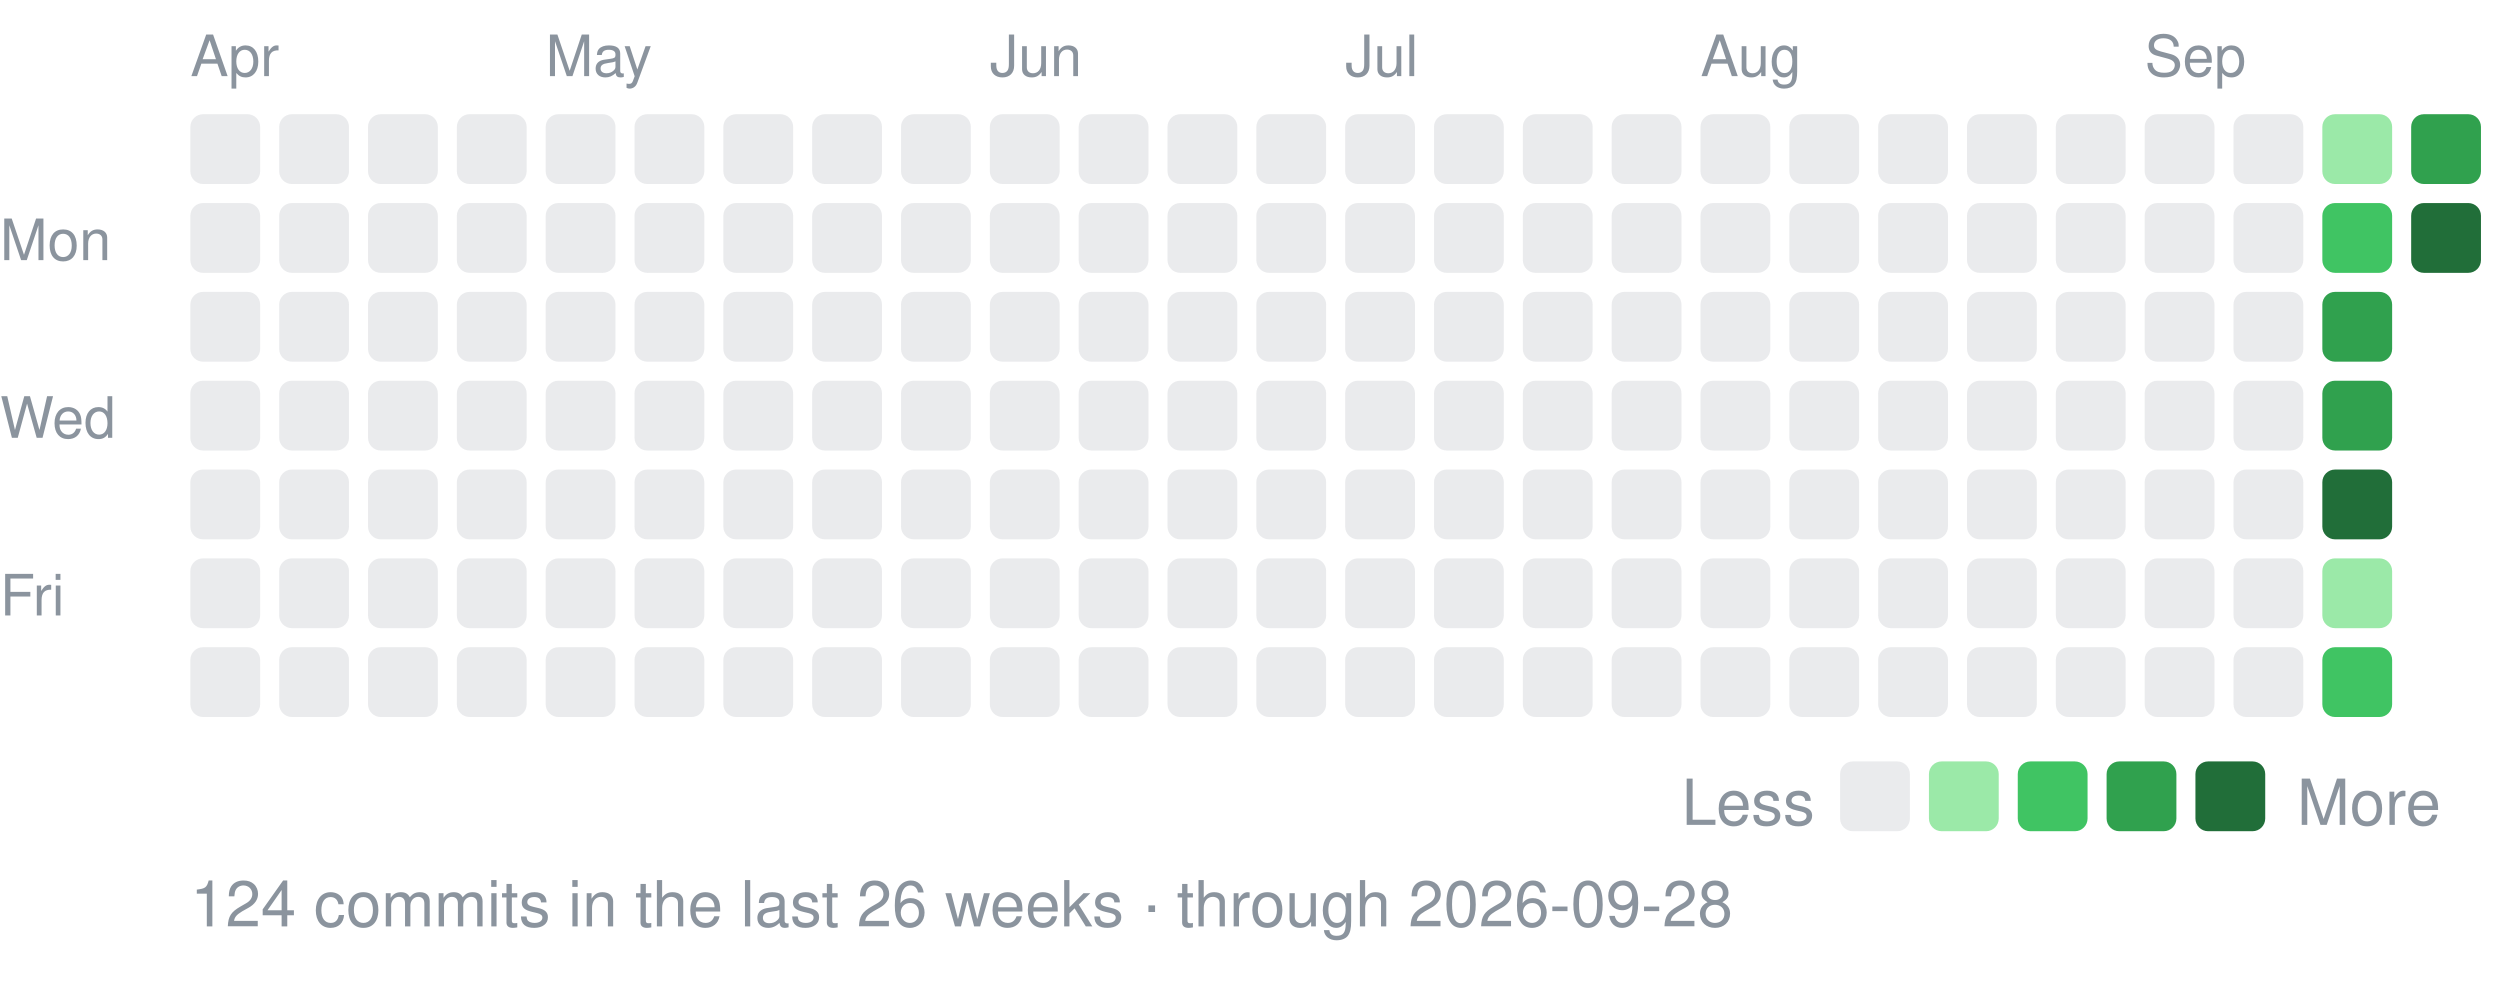
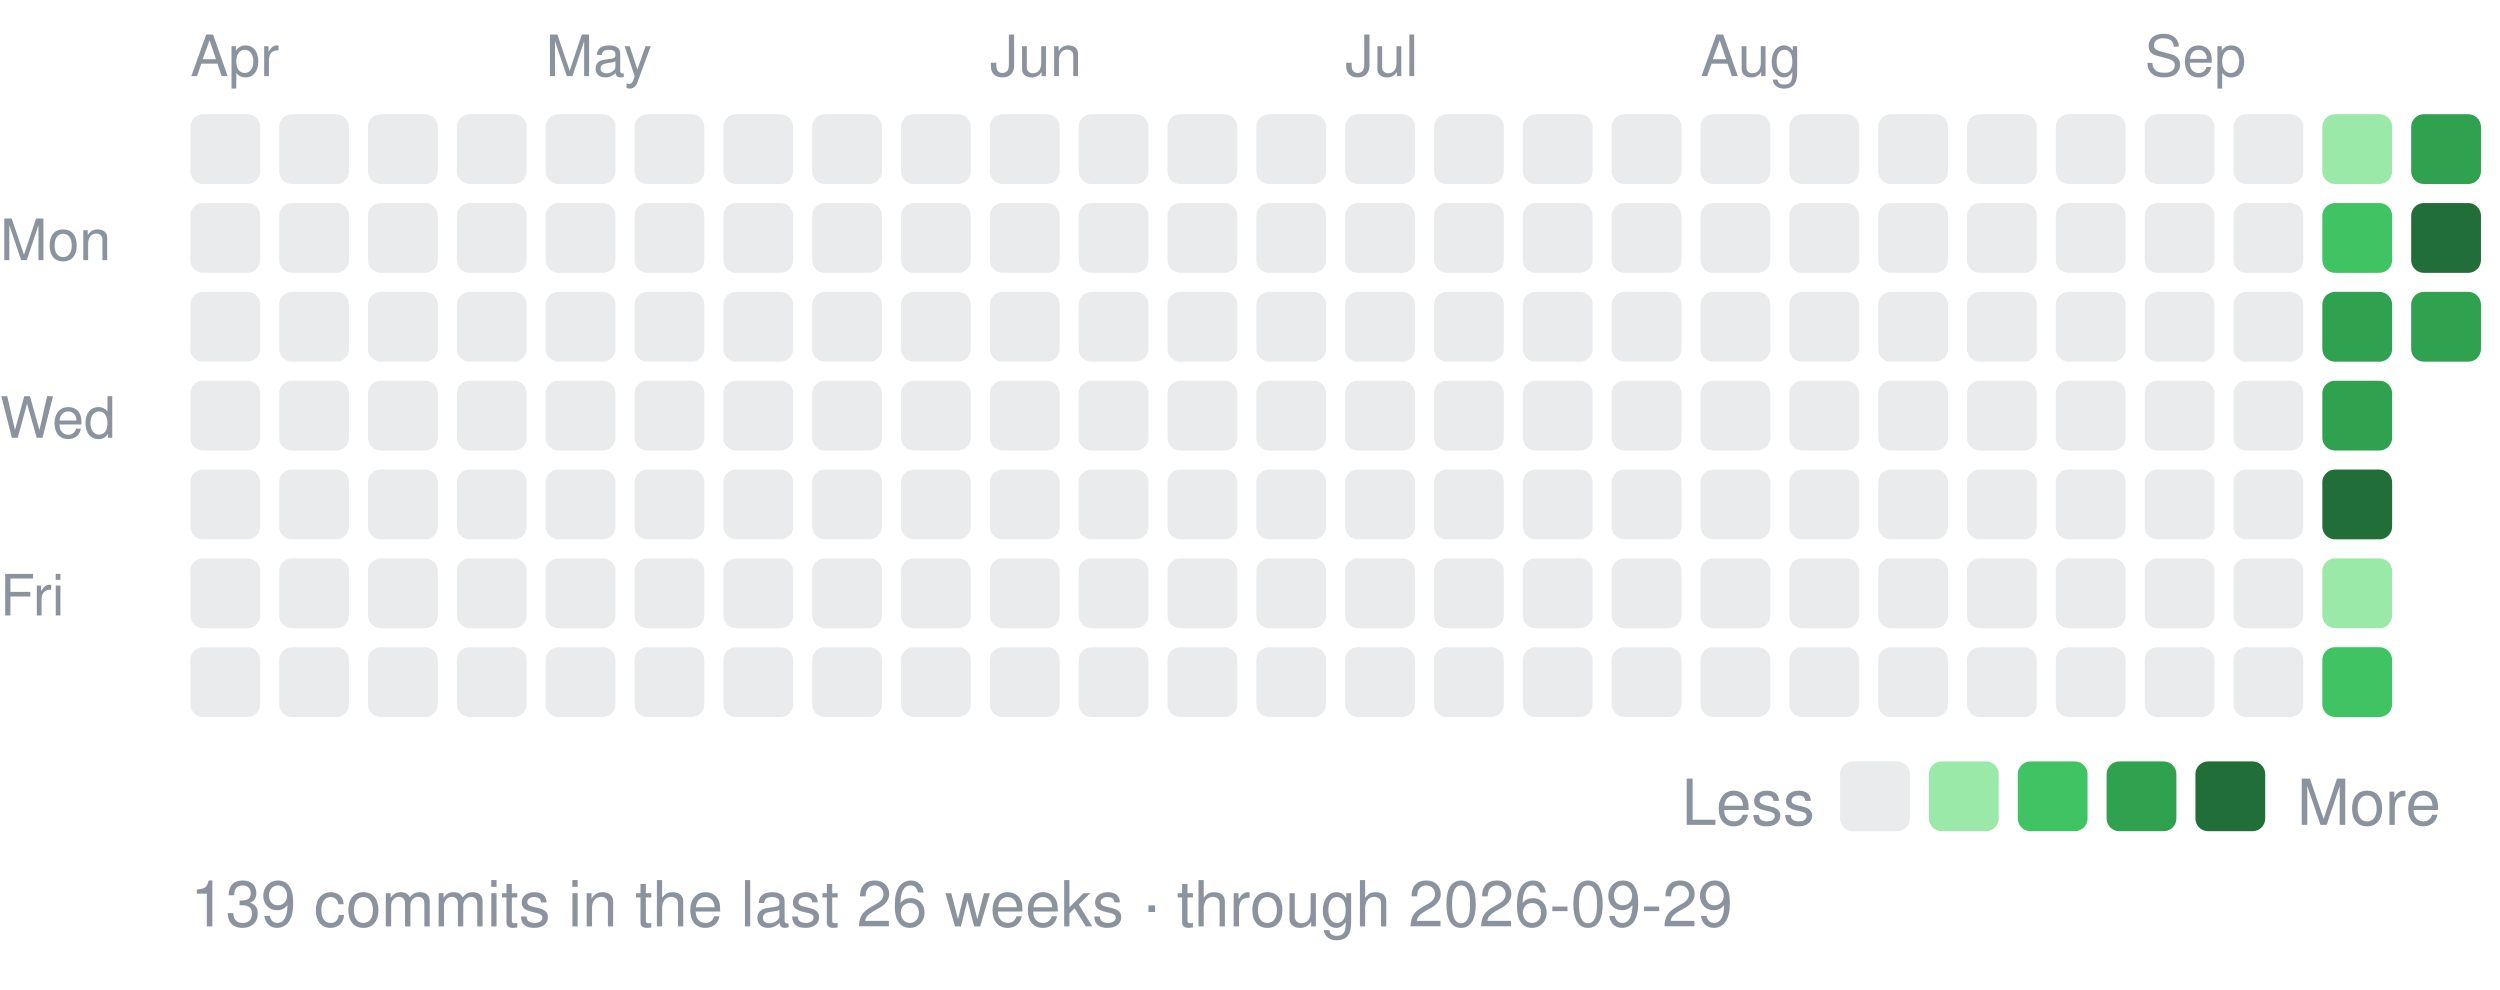
<svg xmlns="http://www.w3.org/2000/svg" width="394" height="156" viewBox="0 0 394 156" role="img">
  <g font-family="-apple-system,BlinkMacSystemFont,Segoe UI,Helvetica,Arial,PingFang SC,sans-serif" font-size="9" fill="#8b949e">
    <text x="30" y="12">Apr</text>
    <text x="86" y="12">May</text>
    <text x="156" y="12">Jun</text>
    <text x="212" y="12">Jul</text>
    <text x="268" y="12">Aug</text>
    <text x="338" y="12">Sep</text>
    <text x="0" y="41">Mon</text>
    <text x="0" y="69">Wed</text>
    <text x="0" y="97">Fri</text>
  </g>
  <rect x="30" y="18" width="11" height="11" rx="2" fill="rgba(139,148,158,0.18)" />
  <rect x="30" y="32" width="11" height="11" rx="2" fill="rgba(139,148,158,0.18)" />
  <rect x="30" y="46" width="11" height="11" rx="2" fill="rgba(139,148,158,0.18)" />
  <rect x="30" y="60" width="11" height="11" rx="2" fill="rgba(139,148,158,0.18)" />
  <rect x="30" y="74" width="11" height="11" rx="2" fill="rgba(139,148,158,0.18)" />
  <rect x="30" y="88" width="11" height="11" rx="2" fill="rgba(139,148,158,0.18)" />
  <rect x="30" y="102" width="11" height="11" rx="2" fill="rgba(139,148,158,0.18)" />
  <rect x="44" y="18" width="11" height="11" rx="2" fill="rgba(139,148,158,0.18)" />
  <rect x="44" y="32" width="11" height="11" rx="2" fill="rgba(139,148,158,0.18)" />
  <rect x="44" y="46" width="11" height="11" rx="2" fill="rgba(139,148,158,0.18)" />
  <rect x="44" y="60" width="11" height="11" rx="2" fill="rgba(139,148,158,0.18)" />
  <rect x="44" y="74" width="11" height="11" rx="2" fill="rgba(139,148,158,0.18)" />
  <rect x="44" y="88" width="11" height="11" rx="2" fill="rgba(139,148,158,0.18)" />
  <rect x="44" y="102" width="11" height="11" rx="2" fill="rgba(139,148,158,0.18)" />
  <rect x="58" y="18" width="11" height="11" rx="2" fill="rgba(139,148,158,0.18)" />
  <rect x="58" y="32" width="11" height="11" rx="2" fill="rgba(139,148,158,0.18)" />
  <rect x="58" y="46" width="11" height="11" rx="2" fill="rgba(139,148,158,0.18)" />
  <rect x="58" y="60" width="11" height="11" rx="2" fill="rgba(139,148,158,0.18)" />
  <rect x="58" y="74" width="11" height="11" rx="2" fill="rgba(139,148,158,0.18)" />
  <rect x="58" y="88" width="11" height="11" rx="2" fill="rgba(139,148,158,0.18)" />
  <rect x="58" y="102" width="11" height="11" rx="2" fill="rgba(139,148,158,0.18)" />
  <rect x="72" y="18" width="11" height="11" rx="2" fill="rgba(139,148,158,0.18)" />
  <rect x="72" y="32" width="11" height="11" rx="2" fill="rgba(139,148,158,0.18)" />
  <rect x="72" y="46" width="11" height="11" rx="2" fill="rgba(139,148,158,0.18)" />
  <rect x="72" y="60" width="11" height="11" rx="2" fill="rgba(139,148,158,0.18)" />
  <rect x="72" y="74" width="11" height="11" rx="2" fill="rgba(139,148,158,0.18)" />
  <rect x="72" y="88" width="11" height="11" rx="2" fill="rgba(139,148,158,0.18)" />
  <rect x="72" y="102" width="11" height="11" rx="2" fill="rgba(139,148,158,0.18)" />
  <rect x="86" y="18" width="11" height="11" rx="2" fill="rgba(139,148,158,0.18)" />
  <rect x="86" y="32" width="11" height="11" rx="2" fill="rgba(139,148,158,0.18)" />
  <rect x="86" y="46" width="11" height="11" rx="2" fill="rgba(139,148,158,0.18)" />
  <rect x="86" y="60" width="11" height="11" rx="2" fill="rgba(139,148,158,0.18)" />
  <rect x="86" y="74" width="11" height="11" rx="2" fill="rgba(139,148,158,0.18)" />
  <rect x="86" y="88" width="11" height="11" rx="2" fill="rgba(139,148,158,0.18)" />
  <rect x="86" y="102" width="11" height="11" rx="2" fill="rgba(139,148,158,0.18)" />
  <rect x="100" y="18" width="11" height="11" rx="2" fill="rgba(139,148,158,0.18)" />
  <rect x="100" y="32" width="11" height="11" rx="2" fill="rgba(139,148,158,0.18)" />
  <rect x="100" y="46" width="11" height="11" rx="2" fill="rgba(139,148,158,0.18)" />
  <rect x="100" y="60" width="11" height="11" rx="2" fill="rgba(139,148,158,0.18)" />
  <rect x="100" y="74" width="11" height="11" rx="2" fill="rgba(139,148,158,0.18)" />
  <rect x="100" y="88" width="11" height="11" rx="2" fill="rgba(139,148,158,0.18)" />
  <rect x="100" y="102" width="11" height="11" rx="2" fill="rgba(139,148,158,0.18)" />
  <rect x="114" y="18" width="11" height="11" rx="2" fill="rgba(139,148,158,0.18)" />
  <rect x="114" y="32" width="11" height="11" rx="2" fill="rgba(139,148,158,0.18)" />
  <rect x="114" y="46" width="11" height="11" rx="2" fill="rgba(139,148,158,0.18)" />
  <rect x="114" y="60" width="11" height="11" rx="2" fill="rgba(139,148,158,0.18)" />
  <rect x="114" y="74" width="11" height="11" rx="2" fill="rgba(139,148,158,0.18)" />
  <rect x="114" y="88" width="11" height="11" rx="2" fill="rgba(139,148,158,0.18)" />
  <rect x="114" y="102" width="11" height="11" rx="2" fill="rgba(139,148,158,0.18)" />
  <rect x="128" y="18" width="11" height="11" rx="2" fill="rgba(139,148,158,0.18)" />
  <rect x="128" y="32" width="11" height="11" rx="2" fill="rgba(139,148,158,0.18)" />
  <rect x="128" y="46" width="11" height="11" rx="2" fill="rgba(139,148,158,0.18)" />
  <rect x="128" y="60" width="11" height="11" rx="2" fill="rgba(139,148,158,0.18)" />
  <rect x="128" y="74" width="11" height="11" rx="2" fill="rgba(139,148,158,0.18)" />
  <rect x="128" y="88" width="11" height="11" rx="2" fill="rgba(139,148,158,0.18)" />
  <rect x="128" y="102" width="11" height="11" rx="2" fill="rgba(139,148,158,0.18)" />
  <rect x="142" y="18" width="11" height="11" rx="2" fill="rgba(139,148,158,0.18)" />
  <rect x="142" y="32" width="11" height="11" rx="2" fill="rgba(139,148,158,0.18)" />
  <rect x="142" y="46" width="11" height="11" rx="2" fill="rgba(139,148,158,0.18)" />
  <rect x="142" y="60" width="11" height="11" rx="2" fill="rgba(139,148,158,0.18)" />
  <rect x="142" y="74" width="11" height="11" rx="2" fill="rgba(139,148,158,0.18)" />
  <rect x="142" y="88" width="11" height="11" rx="2" fill="rgba(139,148,158,0.18)" />
  <rect x="142" y="102" width="11" height="11" rx="2" fill="rgba(139,148,158,0.18)" />
  <rect x="156" y="18" width="11" height="11" rx="2" fill="rgba(139,148,158,0.18)" />
  <rect x="156" y="32" width="11" height="11" rx="2" fill="rgba(139,148,158,0.18)" />
  <rect x="156" y="46" width="11" height="11" rx="2" fill="rgba(139,148,158,0.18)" />
  <rect x="156" y="60" width="11" height="11" rx="2" fill="rgba(139,148,158,0.18)" />
  <rect x="156" y="74" width="11" height="11" rx="2" fill="rgba(139,148,158,0.18)" />
  <rect x="156" y="88" width="11" height="11" rx="2" fill="rgba(139,148,158,0.18)" />
  <rect x="156" y="102" width="11" height="11" rx="2" fill="rgba(139,148,158,0.18)" />
  <rect x="170" y="18" width="11" height="11" rx="2" fill="rgba(139,148,158,0.18)" />
  <rect x="170" y="32" width="11" height="11" rx="2" fill="rgba(139,148,158,0.18)" />
  <rect x="170" y="46" width="11" height="11" rx="2" fill="rgba(139,148,158,0.18)" />
  <rect x="170" y="60" width="11" height="11" rx="2" fill="rgba(139,148,158,0.18)" />
  <rect x="170" y="74" width="11" height="11" rx="2" fill="rgba(139,148,158,0.18)" />
  <rect x="170" y="88" width="11" height="11" rx="2" fill="rgba(139,148,158,0.18)" />
  <rect x="170" y="102" width="11" height="11" rx="2" fill="rgba(139,148,158,0.18)" />
  <rect x="184" y="18" width="11" height="11" rx="2" fill="rgba(139,148,158,0.18)" />
  <rect x="184" y="32" width="11" height="11" rx="2" fill="rgba(139,148,158,0.18)" />
  <rect x="184" y="46" width="11" height="11" rx="2" fill="rgba(139,148,158,0.18)" />
  <rect x="184" y="60" width="11" height="11" rx="2" fill="rgba(139,148,158,0.18)" />
  <rect x="184" y="74" width="11" height="11" rx="2" fill="rgba(139,148,158,0.18)" />
  <rect x="184" y="88" width="11" height="11" rx="2" fill="rgba(139,148,158,0.18)" />
  <rect x="184" y="102" width="11" height="11" rx="2" fill="rgba(139,148,158,0.18)" />
  <rect x="198" y="18" width="11" height="11" rx="2" fill="rgba(139,148,158,0.18)" />
  <rect x="198" y="32" width="11" height="11" rx="2" fill="rgba(139,148,158,0.18)" />
  <rect x="198" y="46" width="11" height="11" rx="2" fill="rgba(139,148,158,0.18)" />
  <rect x="198" y="60" width="11" height="11" rx="2" fill="rgba(139,148,158,0.18)" />
  <rect x="198" y="74" width="11" height="11" rx="2" fill="rgba(139,148,158,0.18)" />
  <rect x="198" y="88" width="11" height="11" rx="2" fill="rgba(139,148,158,0.18)" />
  <rect x="198" y="102" width="11" height="11" rx="2" fill="rgba(139,148,158,0.18)" />
  <rect x="212" y="18" width="11" height="11" rx="2" fill="rgba(139,148,158,0.18)" />
  <rect x="212" y="32" width="11" height="11" rx="2" fill="rgba(139,148,158,0.18)" />
  <rect x="212" y="46" width="11" height="11" rx="2" fill="rgba(139,148,158,0.18)" />
  <rect x="212" y="60" width="11" height="11" rx="2" fill="rgba(139,148,158,0.18)" />
  <rect x="212" y="74" width="11" height="11" rx="2" fill="rgba(139,148,158,0.18)" />
  <rect x="212" y="88" width="11" height="11" rx="2" fill="rgba(139,148,158,0.18)" />
  <rect x="212" y="102" width="11" height="11" rx="2" fill="rgba(139,148,158,0.18)" />
  <rect x="226" y="18" width="11" height="11" rx="2" fill="rgba(139,148,158,0.18)" />
  <rect x="226" y="32" width="11" height="11" rx="2" fill="rgba(139,148,158,0.18)" />
  <rect x="226" y="46" width="11" height="11" rx="2" fill="rgba(139,148,158,0.18)" />
  <rect x="226" y="60" width="11" height="11" rx="2" fill="rgba(139,148,158,0.18)" />
  <rect x="226" y="74" width="11" height="11" rx="2" fill="rgba(139,148,158,0.18)" />
  <rect x="226" y="88" width="11" height="11" rx="2" fill="rgba(139,148,158,0.18)" />
  <rect x="226" y="102" width="11" height="11" rx="2" fill="rgba(139,148,158,0.18)" />
  <rect x="240" y="18" width="11" height="11" rx="2" fill="rgba(139,148,158,0.18)" />
  <rect x="240" y="32" width="11" height="11" rx="2" fill="rgba(139,148,158,0.18)" />
  <rect x="240" y="46" width="11" height="11" rx="2" fill="rgba(139,148,158,0.18)" />
  <rect x="240" y="60" width="11" height="11" rx="2" fill="rgba(139,148,158,0.18)" />
  <rect x="240" y="74" width="11" height="11" rx="2" fill="rgba(139,148,158,0.18)" />
  <rect x="240" y="88" width="11" height="11" rx="2" fill="rgba(139,148,158,0.18)" />
  <rect x="240" y="102" width="11" height="11" rx="2" fill="rgba(139,148,158,0.18)" />
  <rect x="254" y="18" width="11" height="11" rx="2" fill="rgba(139,148,158,0.18)" />
  <rect x="254" y="32" width="11" height="11" rx="2" fill="rgba(139,148,158,0.18)" />
  <rect x="254" y="46" width="11" height="11" rx="2" fill="rgba(139,148,158,0.18)" />
  <rect x="254" y="60" width="11" height="11" rx="2" fill="rgba(139,148,158,0.18)" />
  <rect x="254" y="74" width="11" height="11" rx="2" fill="rgba(139,148,158,0.18)" />
  <rect x="254" y="88" width="11" height="11" rx="2" fill="rgba(139,148,158,0.18)" />
  <rect x="254" y="102" width="11" height="11" rx="2" fill="rgba(139,148,158,0.18)" />
  <rect x="268" y="18" width="11" height="11" rx="2" fill="rgba(139,148,158,0.18)" />
  <rect x="268" y="32" width="11" height="11" rx="2" fill="rgba(139,148,158,0.18)" />
  <rect x="268" y="46" width="11" height="11" rx="2" fill="rgba(139,148,158,0.18)" />
  <rect x="268" y="60" width="11" height="11" rx="2" fill="rgba(139,148,158,0.18)" />
  <rect x="268" y="74" width="11" height="11" rx="2" fill="rgba(139,148,158,0.18)" />
  <rect x="268" y="88" width="11" height="11" rx="2" fill="rgba(139,148,158,0.18)" />
  <rect x="268" y="102" width="11" height="11" rx="2" fill="rgba(139,148,158,0.18)" />
  <rect x="282" y="18" width="11" height="11" rx="2" fill="rgba(139,148,158,0.18)" />
  <rect x="282" y="32" width="11" height="11" rx="2" fill="rgba(139,148,158,0.18)" />
  <rect x="282" y="46" width="11" height="11" rx="2" fill="rgba(139,148,158,0.18)" />
  <rect x="282" y="60" width="11" height="11" rx="2" fill="rgba(139,148,158,0.18)" />
  <rect x="282" y="74" width="11" height="11" rx="2" fill="rgba(139,148,158,0.18)" />
  <rect x="282" y="88" width="11" height="11" rx="2" fill="rgba(139,148,158,0.18)" />
  <rect x="282" y="102" width="11" height="11" rx="2" fill="rgba(139,148,158,0.18)" />
  <rect x="296" y="18" width="11" height="11" rx="2" fill="rgba(139,148,158,0.18)" />
  <rect x="296" y="32" width="11" height="11" rx="2" fill="rgba(139,148,158,0.18)" />
  <rect x="296" y="46" width="11" height="11" rx="2" fill="rgba(139,148,158,0.18)" />
  <rect x="296" y="60" width="11" height="11" rx="2" fill="rgba(139,148,158,0.18)" />
  <rect x="296" y="74" width="11" height="11" rx="2" fill="rgba(139,148,158,0.18)" />
  <rect x="296" y="88" width="11" height="11" rx="2" fill="rgba(139,148,158,0.18)" />
  <rect x="296" y="102" width="11" height="11" rx="2" fill="rgba(139,148,158,0.18)" />
  <rect x="310" y="18" width="11" height="11" rx="2" fill="rgba(139,148,158,0.18)" />
  <rect x="310" y="32" width="11" height="11" rx="2" fill="rgba(139,148,158,0.18)" />
  <rect x="310" y="46" width="11" height="11" rx="2" fill="rgba(139,148,158,0.18)" />
  <rect x="310" y="60" width="11" height="11" rx="2" fill="rgba(139,148,158,0.18)" />
  <rect x="310" y="74" width="11" height="11" rx="2" fill="rgba(139,148,158,0.18)" />
  <rect x="310" y="88" width="11" height="11" rx="2" fill="rgba(139,148,158,0.18)" />
  <rect x="310" y="102" width="11" height="11" rx="2" fill="rgba(139,148,158,0.18)" />
  <rect x="324" y="18" width="11" height="11" rx="2" fill="rgba(139,148,158,0.18)" />
  <rect x="324" y="32" width="11" height="11" rx="2" fill="rgba(139,148,158,0.18)" />
  <rect x="324" y="46" width="11" height="11" rx="2" fill="rgba(139,148,158,0.18)" />
  <rect x="324" y="60" width="11" height="11" rx="2" fill="rgba(139,148,158,0.18)" />
  <rect x="324" y="74" width="11" height="11" rx="2" fill="rgba(139,148,158,0.18)" />
  <rect x="324" y="88" width="11" height="11" rx="2" fill="rgba(139,148,158,0.18)" />
  <rect x="324" y="102" width="11" height="11" rx="2" fill="rgba(139,148,158,0.18)" />
  <rect x="338" y="18" width="11" height="11" rx="2" fill="rgba(139,148,158,0.18)" />
  <rect x="338" y="32" width="11" height="11" rx="2" fill="rgba(139,148,158,0.18)" />
  <rect x="338" y="46" width="11" height="11" rx="2" fill="rgba(139,148,158,0.18)" />
  <rect x="338" y="60" width="11" height="11" rx="2" fill="rgba(139,148,158,0.18)" />
  <rect x="338" y="74" width="11" height="11" rx="2" fill="rgba(139,148,158,0.18)" />
  <rect x="338" y="88" width="11" height="11" rx="2" fill="rgba(139,148,158,0.18)" />
  <rect x="338" y="102" width="11" height="11" rx="2" fill="rgba(139,148,158,0.18)" />
  <rect x="352" y="18" width="11" height="11" rx="2" fill="rgba(139,148,158,0.18)" />
  <rect x="352" y="32" width="11" height="11" rx="2" fill="rgba(139,148,158,0.18)" />
  <rect x="352" y="46" width="11" height="11" rx="2" fill="rgba(139,148,158,0.18)" />
  <rect x="352" y="60" width="11" height="11" rx="2" fill="rgba(139,148,158,0.18)" />
  <rect x="352" y="74" width="11" height="11" rx="2" fill="rgba(139,148,158,0.18)" />
  <rect x="352" y="88" width="11" height="11" rx="2" fill="rgba(139,148,158,0.18)" />
  <rect x="352" y="102" width="11" height="11" rx="2" fill="rgba(139,148,158,0.18)" />
  <rect x="366" y="18" width="11" height="11" rx="2" fill="#9be9a8" />
  <rect x="366" y="32" width="11" height="11" rx="2" fill="#40c463" />
  <rect x="366" y="46" width="11" height="11" rx="2" fill="#30a14e" />
  <rect x="366" y="60" width="11" height="11" rx="2" fill="#30a14e" />
  <rect x="366" y="74" width="11" height="11" rx="2" fill="#216e39" />
  <rect x="366" y="88" width="11" height="11" rx="2" fill="#9be9a8" />
  <rect x="366" y="102" width="11" height="11" rx="2" fill="#40c463" />
  <rect x="380" y="18" width="11" height="11" rx="2" fill="#30a14e" />
  <rect x="380" y="32" width="11" height="11" rx="2" fill="#216e39" />
+   <rect x="380" y="46" width="11" height="11" rx="2" fill="#30a14e" />
  <g font-family="-apple-system,BlinkMacSystemFont,Segoe UI,Helvetica,Arial,PingFang SC,sans-serif" font-size="10" fill="#8b949e">
-     <text x="30" y="146">124 commits in the last 26 weeks · through 2026-09-28</text>
+     <text x="30" y="146">139 commits in the last 26 weeks · through 2026-09-29</text>
    <text x="286" y="130" text-anchor="end">Less</text>
    <rect x="290" y="120" width="11" height="11" rx="2" fill="rgba(139,148,158,0.18)" />
    <rect x="304" y="120" width="11" height="11" rx="2" fill="#9be9a8" />
    <rect x="318" y="120" width="11" height="11" rx="2" fill="#40c463" />
    <rect x="332" y="120" width="11" height="11" rx="2" fill="#30a14e" />
    <rect x="346" y="120" width="11" height="11" rx="2" fill="#216e39" />
    <text x="362" y="130">More</text>
  </g>
</svg>
